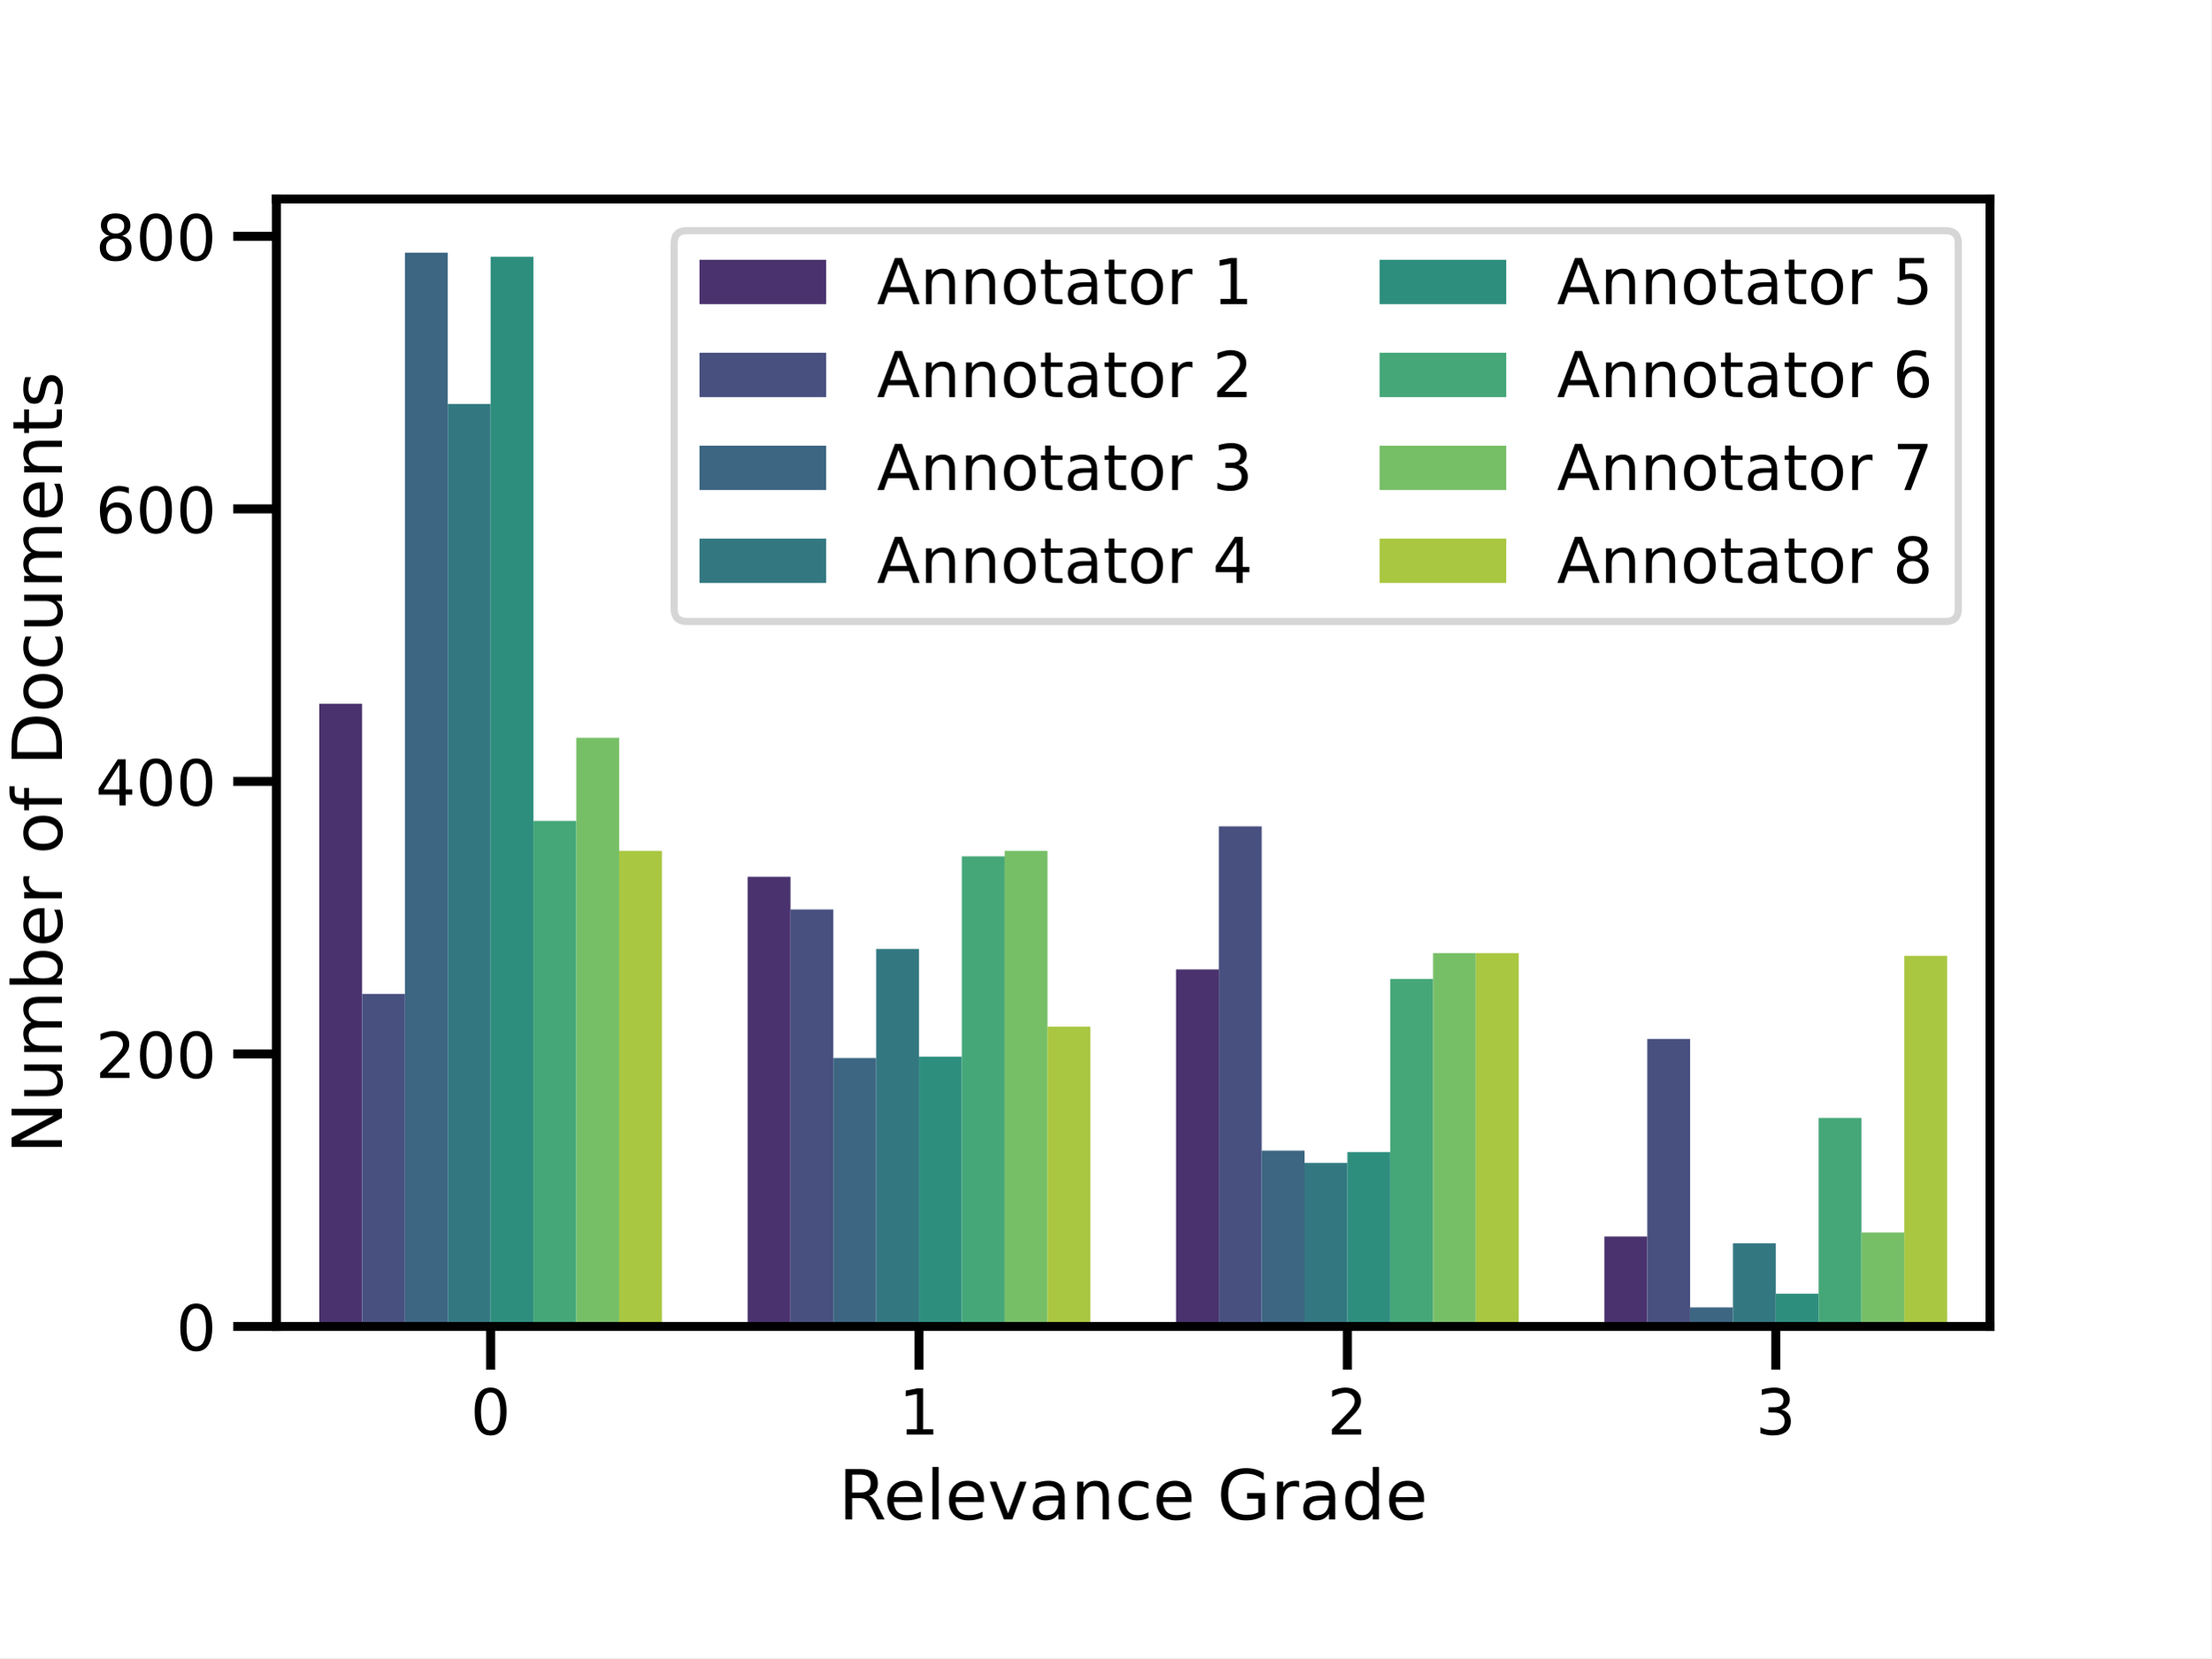
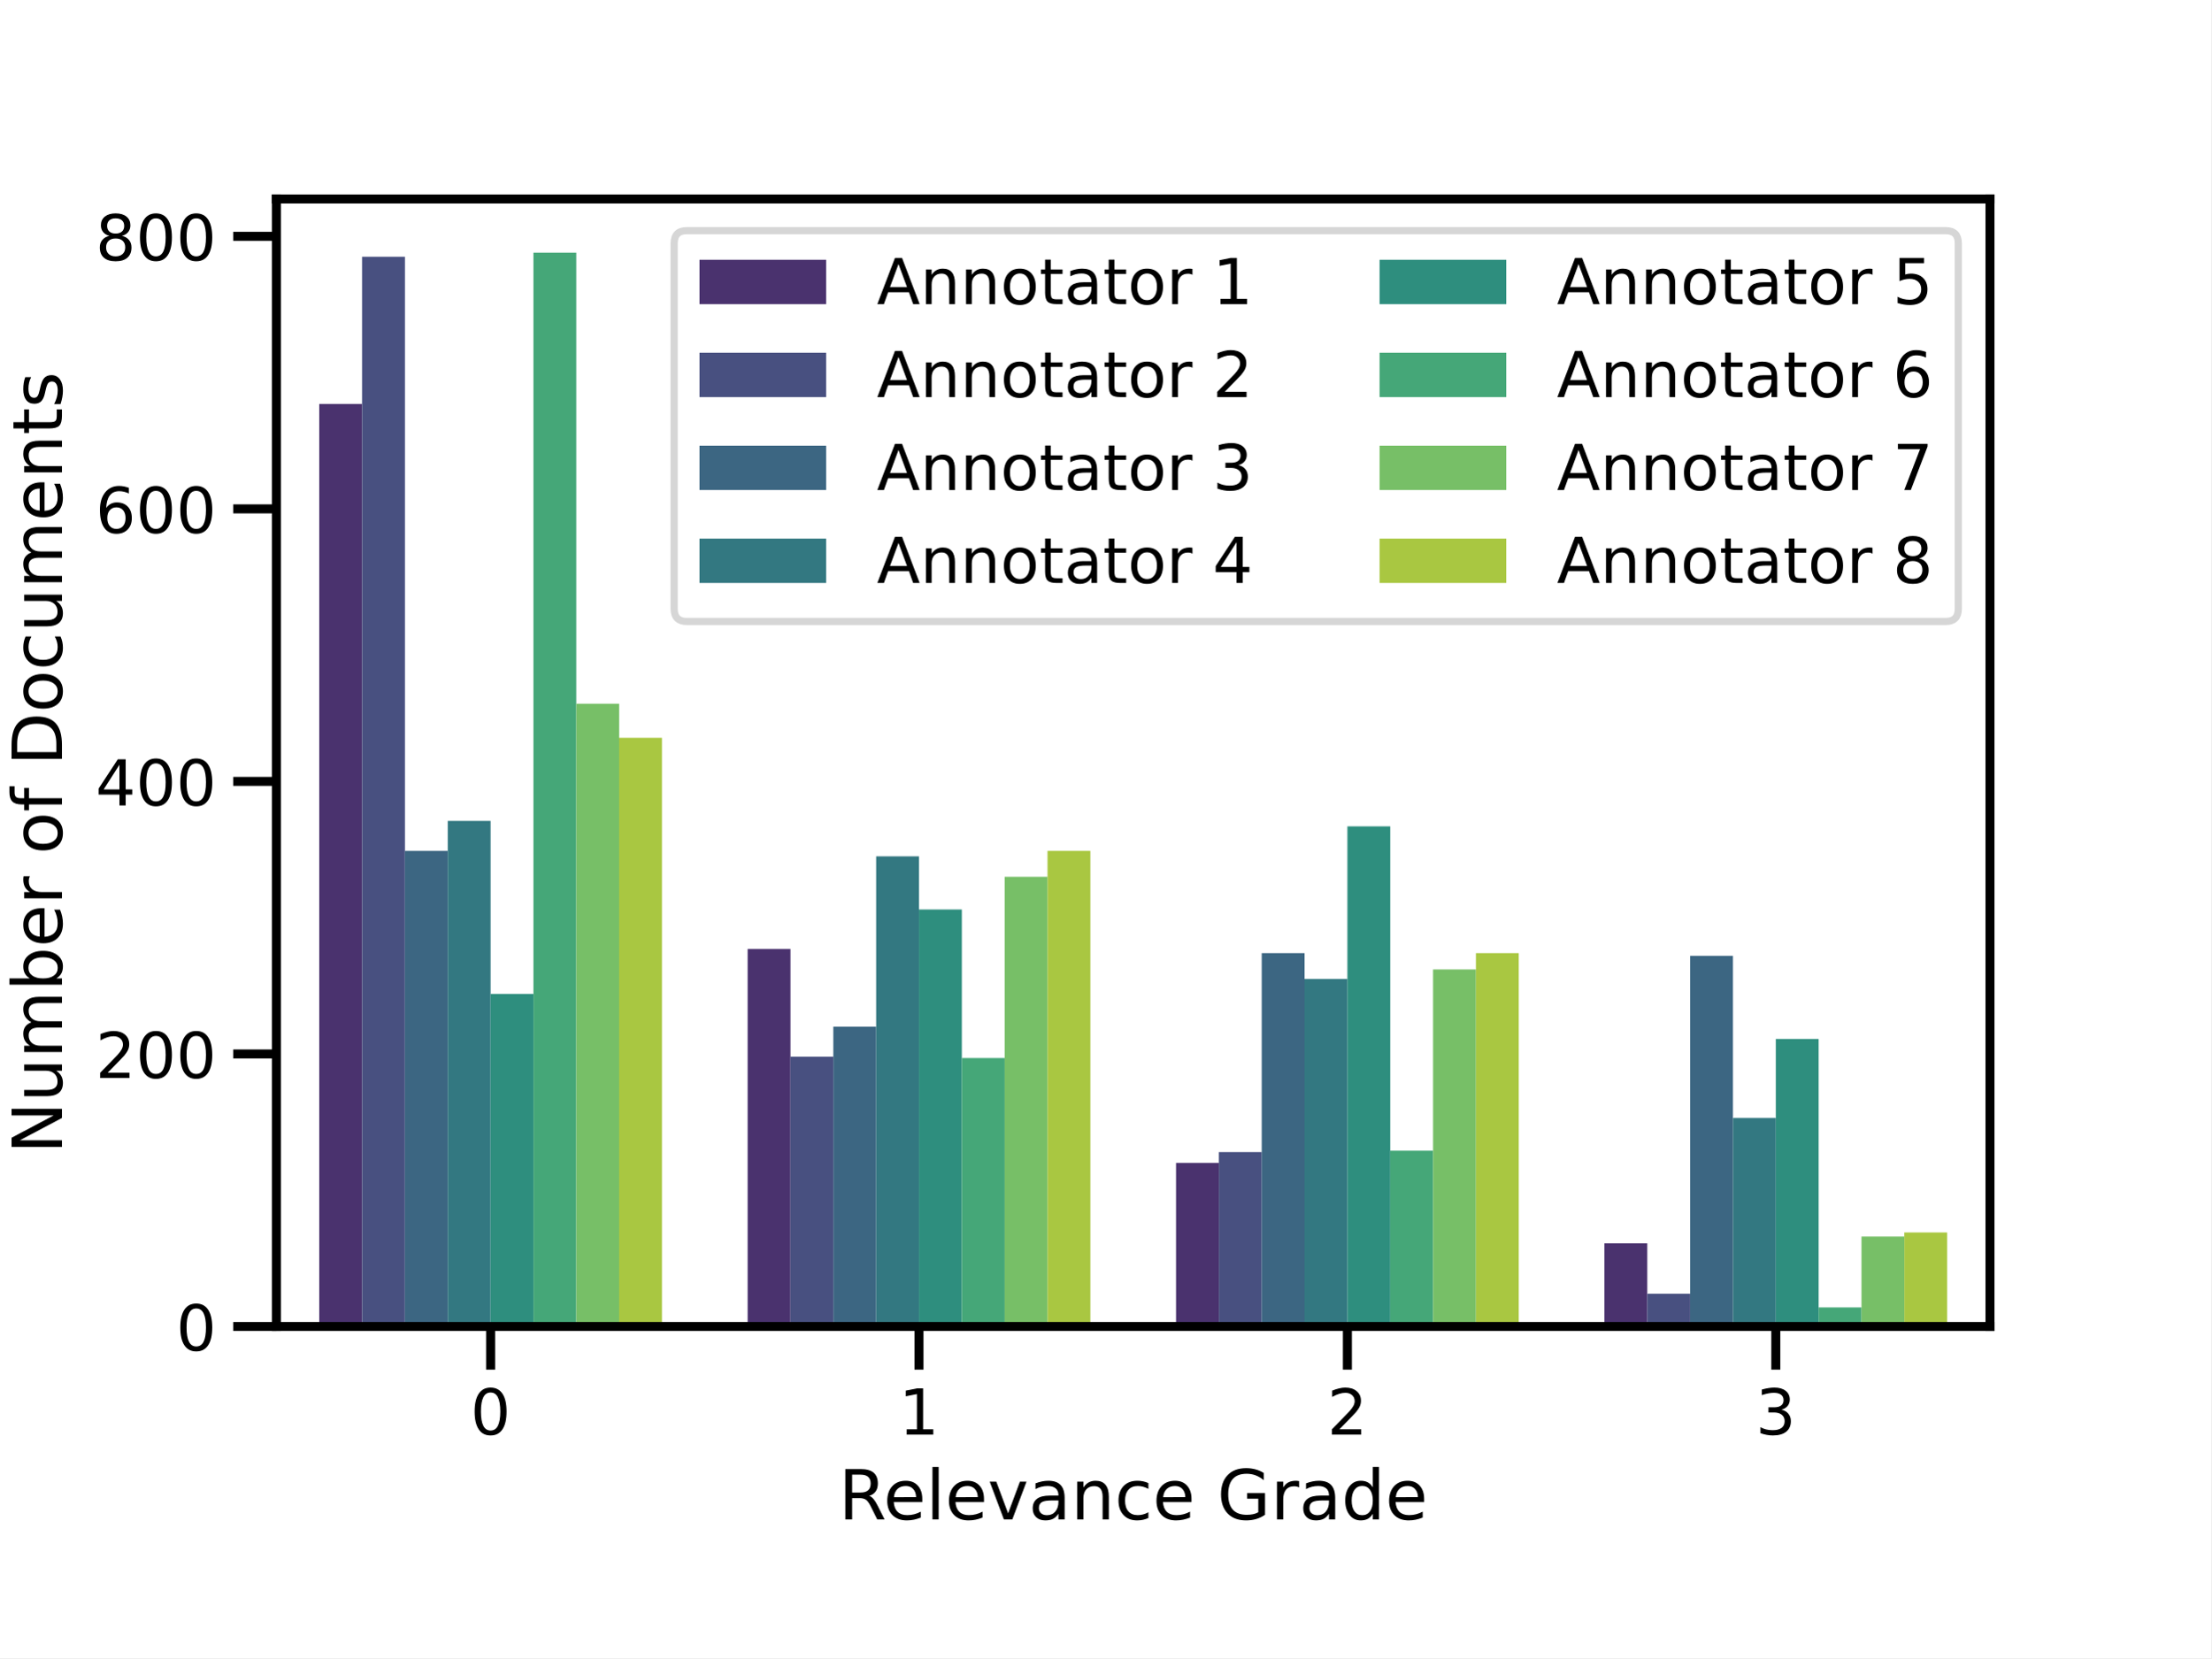
<svg xmlns="http://www.w3.org/2000/svg" xmlns:xlink="http://www.w3.org/1999/xlink" width="460.8pt" height="345.6pt" viewBox="0 0 460.8 345.6" version="1.1">
  <defs>
    <style type="text/css">*{stroke-linejoin: round; stroke-linecap: butt}</style>
  </defs>
  <g id="figure_1">
    <g id="patch_1">
      <path d="M 0 345.6  L 460.8 345.6  L 460.8 0  L 0 0  z " style="fill: #ffffff" />
    </g>
    <g id="axes_1">
      <g id="patch_2">
        <path d="M 57.6 276.48  L 414.72 276.48  L 414.72 41.472  L 57.6 41.472  z " style="fill: #ffffff" />
      </g>
      <g id="patch_3">
-         <path d="M 66.528 276.48  L 75.456 276.48  L 75.456 146.677  L 66.528 146.677  z " clip-path="url(#pf72add2cd1)" style="fill: #4a326e" />
+         <path d="M 66.528 276.48  L 75.456 276.48  L 75.456 84.19  L 66.528 84.19  z " clip-path="url(#p0f7136a034)" style="fill: #4a326e" />
      </g>
      <g id="patch_4">
-         <path d="M 155.808 276.48  L 164.736 276.48  L 164.736 182.749  L 155.808 182.749  z " clip-path="url(#pf72add2cd1)" style="fill: #4a326e" />
+         <path d="M 155.808 276.48  L 164.736 276.48  L 164.736 197.803  L 155.808 197.803  z " clip-path="url(#p0f7136a034)" style="fill: #4a326e" />
      </g>
      <g id="patch_5">
-         <path d="M 245.088 276.48  L 254.016 276.48  L 254.016 202.064  L 245.088 202.064  z " clip-path="url(#pf72add2cd1)" style="fill: #4a326e" />
+         <path d="M 245.088 276.48  L 254.016 276.48  L 254.016 242.396  L 245.088 242.396  z " clip-path="url(#p0f7136a034)" style="fill: #4a326e" />
      </g>
      <g id="patch_6">
-         <path d="M 334.368 276.48  L 343.296 276.48  L 343.296 257.734  L 334.368 257.734  z " clip-path="url(#pf72add2cd1)" style="fill: #4a326e" />
+         <path d="M 334.368 276.48  L 343.296 276.48  L 343.296 259.154  L 334.368 259.154  z " clip-path="url(#p0f7136a034)" style="fill: #4a326e" />
      </g>
      <g id="patch_7">
-         <path d="M 75.456 276.48  L 84.384 276.48  L 84.384 207.176  L 75.456 207.176  z " clip-path="url(#pf72add2cd1)" style="fill: #485080" />
+         <path d="M 75.456 276.48  L 84.384 276.48  L 84.384 53.515  L 75.456 53.515  z " clip-path="url(#p0f7136a034)" style="fill: #485080" />
      </g>
      <g id="patch_8">
-         <path d="M 164.736 276.48  L 173.664 276.48  L 173.664 189.566  L 164.736 189.566  z " clip-path="url(#pf72add2cd1)" style="fill: #485080" />
+         <path d="M 164.736 276.48  L 173.664 276.48  L 173.664 220.242  L 164.736 220.242  z " clip-path="url(#p0f7136a034)" style="fill: #485080" />
      </g>
      <g id="patch_9">
-         <path d="M 254.016 276.48  L 262.944 276.48  L 262.944 172.24  L 254.016 172.24  z " clip-path="url(#pf72add2cd1)" style="fill: #485080" />
+         <path d="M 254.016 276.48  L 262.944 276.48  L 262.944 240.124  L 254.016 240.124  z " clip-path="url(#p0f7136a034)" style="fill: #485080" />
      </g>
      <g id="patch_10">
-         <path d="M 343.296 276.48  L 352.224 276.48  L 352.224 216.549  L 343.296 216.549  z " clip-path="url(#pf72add2cd1)" style="fill: #485080" />
+         <path d="M 343.296 276.48  L 352.224 276.48  L 352.224 269.663  L 343.296 269.663  z " clip-path="url(#p0f7136a034)" style="fill: #485080" />
      </g>
      <g id="patch_11">
-         <path d="M 84.384 276.48  L 93.312 276.48  L 93.312 52.663  L 84.384 52.663  z " clip-path="url(#pf72add2cd1)" style="fill: #3c6682" />
+         <path d="M 84.384 276.48  L 93.312 276.48  L 93.312 177.353  L 84.384 177.353  z " clip-path="url(#p0f7136a034)" style="fill: #3c6682" />
      </g>
      <g id="patch_12">
-         <path d="M 173.664 276.48  L 182.592 276.48  L 182.592 220.526  L 173.664 220.526  z " clip-path="url(#pf72add2cd1)" style="fill: #3c6682" />
+         <path d="M 173.664 276.48  L 182.592 276.48  L 182.592 213.993  L 173.664 213.993  z " clip-path="url(#p0f7136a034)" style="fill: #3c6682" />
      </g>
      <g id="patch_13">
-         <path d="M 262.944 276.48  L 271.872 276.48  L 271.872 239.84  L 262.944 239.84  z " clip-path="url(#pf72add2cd1)" style="fill: #3c6682" />
+         <path d="M 262.944 276.48  L 271.872 276.48  L 271.872 198.655  L 262.944 198.655  z " clip-path="url(#p0f7136a034)" style="fill: #3c6682" />
      </g>
      <g id="patch_14">
-         <path d="M 352.224 276.48  L 361.152 276.48  L 361.152 272.504  L 352.224 272.504  z " clip-path="url(#pf72add2cd1)" style="fill: #3c6682" />
+         <path d="M 352.224 276.48  L 361.152 276.48  L 361.152 199.223  L 352.224 199.223  z " clip-path="url(#p0f7136a034)" style="fill: #3c6682" />
      </g>
      <g id="patch_15">
-         <path d="M 93.312 276.48  L 102.24 276.48  L 102.24 84.19  L 93.312 84.19  z " clip-path="url(#pf72add2cd1)" style="fill: #337881" />
+         <path d="M 93.312 276.48  L 102.24 276.48  L 102.24 171.104  L 93.312 171.104  z " clip-path="url(#p0f7136a034)" style="fill: #337881" />
      </g>
      <g id="patch_16">
-         <path d="M 182.592 276.48  L 191.52 276.48  L 191.52 197.803  L 182.592 197.803  z " clip-path="url(#pf72add2cd1)" style="fill: #337881" />
+         <path d="M 182.592 276.48  L 191.52 276.48  L 191.52 178.489  L 182.592 178.489  z " clip-path="url(#p0f7136a034)" style="fill: #337881" />
      </g>
      <g id="patch_17">
-         <path d="M 271.872 276.48  L 280.8 276.48  L 280.8 242.396  L 271.872 242.396  z " clip-path="url(#pf72add2cd1)" style="fill: #337881" />
+         <path d="M 271.872 276.48  L 280.8 276.48  L 280.8 204.052  L 271.872 204.052  z " clip-path="url(#p0f7136a034)" style="fill: #337881" />
      </g>
      <g id="patch_18">
-         <path d="M 361.152 276.48  L 370.08 276.48  L 370.08 259.154  L 361.152 259.154  z " clip-path="url(#pf72add2cd1)" style="fill: #337881" />
+         <path d="M 361.152 276.48  L 370.08 276.48  L 370.08 233.023  L 361.152 233.023  z " clip-path="url(#p0f7136a034)" style="fill: #337881" />
      </g>
      <g id="patch_19">
-         <path d="M 102.24 276.48  L 111.168 276.48  L 111.168 53.515  L 102.24 53.515  z " clip-path="url(#pf72add2cd1)" style="fill: #2e8e7e" />
+         <path d="M 102.24 276.48  L 111.168 276.48  L 111.168 207.176  L 102.24 207.176  z " clip-path="url(#p0f7136a034)" style="fill: #2e8e7e" />
      </g>
      <g id="patch_20">
-         <path d="M 191.52 276.48  L 200.448 276.48  L 200.448 220.242  L 191.52 220.242  z " clip-path="url(#pf72add2cd1)" style="fill: #2e8e7e" />
+         <path d="M 191.52 276.48  L 200.448 276.48  L 200.448 189.566  L 191.52 189.566  z " clip-path="url(#p0f7136a034)" style="fill: #2e8e7e" />
      </g>
      <g id="patch_21">
-         <path d="M 280.8 276.48  L 289.728 276.48  L 289.728 240.124  L 280.8 240.124  z " clip-path="url(#pf72add2cd1)" style="fill: #2e8e7e" />
+         <path d="M 280.8 276.48  L 289.728 276.48  L 289.728 172.24  L 280.8 172.24  z " clip-path="url(#p0f7136a034)" style="fill: #2e8e7e" />
      </g>
      <g id="patch_22">
-         <path d="M 370.08 276.48  L 379.008 276.48  L 379.008 269.663  L 370.08 269.663  z " clip-path="url(#pf72add2cd1)" style="fill: #2e8e7e" />
+         <path d="M 370.08 276.48  L 379.008 276.48  L 379.008 216.549  L 370.08 216.549  z " clip-path="url(#p0f7136a034)" style="fill: #2e8e7e" />
      </g>
      <g id="patch_23">
-         <path d="M 111.168 276.48  L 120.096 276.48  L 120.096 171.104  L 111.168 171.104  z " clip-path="url(#pf72add2cd1)" style="fill: #45a778" />
+         <path d="M 111.168 276.48  L 120.096 276.48  L 120.096 52.663  L 111.168 52.663  z " clip-path="url(#p0f7136a034)" style="fill: #45a778" />
      </g>
      <g id="patch_24">
-         <path d="M 200.448 276.48  L 209.376 276.48  L 209.376 178.489  L 200.448 178.489  z " clip-path="url(#pf72add2cd1)" style="fill: #45a778" />
+         <path d="M 200.448 276.48  L 209.376 276.48  L 209.376 220.526  L 200.448 220.526  z " clip-path="url(#p0f7136a034)" style="fill: #45a778" />
      </g>
      <g id="patch_25">
-         <path d="M 289.728 276.48  L 298.656 276.48  L 298.656 204.052  L 289.728 204.052  z " clip-path="url(#pf72add2cd1)" style="fill: #45a778" />
+         <path d="M 289.728 276.48  L 298.656 276.48  L 298.656 239.84  L 289.728 239.84  z " clip-path="url(#p0f7136a034)" style="fill: #45a778" />
      </g>
      <g id="patch_26">
-         <path d="M 379.008 276.48  L 387.936 276.48  L 387.936 233.023  L 379.008 233.023  z " clip-path="url(#pf72add2cd1)" style="fill: #45a778" />
+         <path d="M 379.008 276.48  L 387.936 276.48  L 387.936 272.504  L 379.008 272.504  z " clip-path="url(#p0f7136a034)" style="fill: #45a778" />
      </g>
      <g id="patch_27">
-         <path d="M 120.096 276.48  L 129.024 276.48  L 129.024 153.778  L 120.096 153.778  z " clip-path="url(#pf72add2cd1)" style="fill: #77bf67" />
+         <path d="M 120.096 276.48  L 129.024 276.48  L 129.024 146.677  L 120.096 146.677  z " clip-path="url(#p0f7136a034)" style="fill: #77bf67" />
      </g>
      <g id="patch_28">
-         <path d="M 209.376 276.48  L 218.304 276.48  L 218.304 177.353  L 209.376 177.353  z " clip-path="url(#pf72add2cd1)" style="fill: #77bf67" />
+         <path d="M 209.376 276.48  L 218.304 276.48  L 218.304 182.749  L 209.376 182.749  z " clip-path="url(#p0f7136a034)" style="fill: #77bf67" />
      </g>
      <g id="patch_29">
-         <path d="M 298.656 276.48  L 307.584 276.48  L 307.584 198.655  L 298.656 198.655  z " clip-path="url(#pf72add2cd1)" style="fill: #77bf67" />
+         <path d="M 298.656 276.48  L 307.584 276.48  L 307.584 202.064  L 298.656 202.064  z " clip-path="url(#p0f7136a034)" style="fill: #77bf67" />
      </g>
      <g id="patch_30">
-         <path d="M 387.936 276.48  L 396.864 276.48  L 396.864 256.882  L 387.936 256.882  z " clip-path="url(#pf72add2cd1)" style="fill: #77bf67" />
+         <path d="M 387.936 276.48  L 396.864 276.48  L 396.864 257.734  L 387.936 257.734  z " clip-path="url(#p0f7136a034)" style="fill: #77bf67" />
      </g>
      <g id="patch_31">
-         <path d="M 129.024 276.48  L 137.952 276.48  L 137.952 177.353  L 129.024 177.353  z " clip-path="url(#pf72add2cd1)" style="fill: #a9c741" />
+         <path d="M 129.024 276.48  L 137.952 276.48  L 137.952 153.778  L 129.024 153.778  z " clip-path="url(#p0f7136a034)" style="fill: #a9c741" />
      </g>
      <g id="patch_32">
-         <path d="M 218.304 276.48  L 227.232 276.48  L 227.232 213.993  L 218.304 213.993  z " clip-path="url(#pf72add2cd1)" style="fill: #a9c741" />
+         <path d="M 218.304 276.48  L 227.232 276.48  L 227.232 177.353  L 218.304 177.353  z " clip-path="url(#p0f7136a034)" style="fill: #a9c741" />
      </g>
      <g id="patch_33">
-         <path d="M 307.584 276.48  L 316.512 276.48  L 316.512 198.655  L 307.584 198.655  z " clip-path="url(#pf72add2cd1)" style="fill: #a9c741" />
+         <path d="M 307.584 276.48  L 316.512 276.48  L 316.512 198.655  L 307.584 198.655  z " clip-path="url(#p0f7136a034)" style="fill: #a9c741" />
      </g>
      <g id="patch_34">
-         <path d="M 396.864 276.48  L 405.792 276.48  L 405.792 199.223  L 396.864 199.223  z " clip-path="url(#pf72add2cd1)" style="fill: #a9c741" />
+         <path d="M 396.864 276.48  L 405.792 276.48  L 405.792 256.882  L 396.864 256.882  z " clip-path="url(#p0f7136a034)" style="fill: #a9c741" />
      </g>
      <g id="patch_35">
-         <path d="M 102.24 276.48  L 102.24 276.48  L 102.24 276.48  L 102.24 276.48  z " clip-path="url(#pf72add2cd1)" style="fill: #4a326e" />
+         <path d="M 102.24 276.48  L 102.24 276.48  L 102.24 276.48  L 102.24 276.48  z " clip-path="url(#p0f7136a034)" style="fill: #4a326e" />
      </g>
      <g id="patch_36">
-         <path d="M 102.24 276.48  L 102.24 276.48  L 102.24 276.48  L 102.24 276.48  z " clip-path="url(#pf72add2cd1)" style="fill: #485080" />
+         <path d="M 102.24 276.48  L 102.24 276.48  L 102.24 276.48  L 102.24 276.48  z " clip-path="url(#p0f7136a034)" style="fill: #485080" />
      </g>
      <g id="patch_37">
-         <path d="M 102.24 276.48  L 102.24 276.48  L 102.24 276.48  L 102.24 276.48  z " clip-path="url(#pf72add2cd1)" style="fill: #3c6682" />
+         <path d="M 102.24 276.48  L 102.24 276.48  L 102.24 276.48  L 102.24 276.48  z " clip-path="url(#p0f7136a034)" style="fill: #3c6682" />
      </g>
      <g id="patch_38">
-         <path d="M 102.24 276.48  L 102.24 276.48  L 102.24 276.48  L 102.24 276.48  z " clip-path="url(#pf72add2cd1)" style="fill: #337881" />
+         <path d="M 102.24 276.48  L 102.24 276.48  L 102.24 276.48  L 102.24 276.48  z " clip-path="url(#p0f7136a034)" style="fill: #337881" />
      </g>
      <g id="patch_39">
-         <path d="M 102.24 276.48  L 102.24 276.48  L 102.24 276.48  L 102.24 276.48  z " clip-path="url(#pf72add2cd1)" style="fill: #2e8e7e" />
+         <path d="M 102.24 276.48  L 102.24 276.48  L 102.24 276.48  L 102.24 276.48  z " clip-path="url(#p0f7136a034)" style="fill: #2e8e7e" />
      </g>
      <g id="patch_40">
-         <path d="M 102.24 276.48  L 102.24 276.48  L 102.24 276.48  L 102.24 276.48  z " clip-path="url(#pf72add2cd1)" style="fill: #45a778" />
+         <path d="M 102.24 276.48  L 102.24 276.48  L 102.24 276.48  L 102.24 276.48  z " clip-path="url(#p0f7136a034)" style="fill: #45a778" />
      </g>
      <g id="patch_41">
-         <path d="M 102.24 276.48  L 102.24 276.48  L 102.24 276.48  L 102.24 276.48  z " clip-path="url(#pf72add2cd1)" style="fill: #77bf67" />
+         <path d="M 102.24 276.48  L 102.24 276.48  L 102.24 276.48  L 102.24 276.48  z " clip-path="url(#p0f7136a034)" style="fill: #77bf67" />
      </g>
      <g id="patch_42">
-         <path d="M 102.24 276.48  L 102.24 276.48  L 102.24 276.48  L 102.24 276.48  z " clip-path="url(#pf72add2cd1)" style="fill: #a9c741" />
+         <path d="M 102.24 276.48  L 102.24 276.48  L 102.24 276.48  L 102.24 276.48  z " clip-path="url(#p0f7136a034)" style="fill: #a9c741" />
      </g>
      <g id="matplotlib.axis_1">
        <g id="xtick_1">
          <g id="line2d_1">
            <defs>
-               <path id="md936c53ac4" d="M 0 0  L 0 9  " style="stroke: #000000; stroke-width: 1.875" />
-             </defs>
-             <g>
-               <use xlink:href="#md936c53ac4" x="102.24" y="276.48" style="stroke: #000000; stroke-width: 1.875" />
+               <path id="mf8999c80e7" d="M 0 0  L 0 9  " style="stroke: #000000; stroke-width: 1.875" />
+             </defs>
+             <g>
+               <use xlink:href="#mf8999c80e7" x="102.24" y="276.48" style="stroke: #000000; stroke-width: 1.875" />
            </g>
          </g>
          <g id="text_1">
            <g transform="translate(98.04075 299.0099) scale(0.132 -0.132)">
              <defs>
                <path id="DejaVuSans-30" d="M 2034 4250  Q 1547 4250 1301 3770  Q 1056 3291 1056 2328  Q 1056 1369 1301 889  Q 1547 409 2034 409  Q 2525 409 2770 889  Q 3016 1369 3016 2328  Q 3016 3291 2770 3770  Q 2525 4250 2034 4250  z M 2034 4750  Q 2819 4750 3233 4129  Q 3647 3509 3647 2328  Q 3647 1150 3233 529  Q 2819 -91 2034 -91  Q 1250 -91 836 529  Q 422 1150 422 2328  Q 422 3509 836 4129  Q 1250 4750 2034 4750  z " transform="scale(0.015625)" />
              </defs>
              <use xlink:href="#DejaVuSans-30" />
            </g>
          </g>
        </g>
        <g id="xtick_2">
          <g id="line2d_2">
            <g>
-               <use xlink:href="#md936c53ac4" x="191.52" y="276.48" style="stroke: #000000; stroke-width: 1.875" />
+               <use xlink:href="#mf8999c80e7" x="191.52" y="276.48" style="stroke: #000000; stroke-width: 1.875" />
            </g>
          </g>
          <g id="text_2">
            <g transform="translate(187.3208 299.0099) scale(0.132 -0.132)">
              <defs>
                <path id="DejaVuSans-31" d="M 794 531  L 1825 531  L 1825 4091  L 703 3866  L 703 4441  L 1819 4666  L 2450 4666  L 2450 531  L 3481 531  L 3481 0  L 794 0  L 794 531  z " transform="scale(0.015625)" />
              </defs>
              <use xlink:href="#DejaVuSans-31" />
            </g>
          </g>
        </g>
        <g id="xtick_3">
          <g id="line2d_3">
            <g>
-               <use xlink:href="#md936c53ac4" x="280.8" y="276.48" style="stroke: #000000; stroke-width: 1.875" />
+               <use xlink:href="#mf8999c80e7" x="280.8" y="276.48" style="stroke: #000000; stroke-width: 1.875" />
            </g>
          </g>
          <g id="text_3">
            <g transform="translate(276.6008 299.0099) scale(0.132 -0.132)">
              <defs>
                <path id="DejaVuSans-32" d="M 1228 531  L 3431 531  L 3431 0  L 469 0  L 469 531  Q 828 903 1448 1529  Q 2069 2156 2228 2338  Q 2531 2678 2651 2914  Q 2772 3150 2772 3378  Q 2772 3750 2511 3984  Q 2250 4219 1831 4219  Q 1534 4219 1204 4116  Q 875 4013 500 3803  L 500 4441  Q 881 4594 1212 4672  Q 1544 4750 1819 4750  Q 2544 4750 2975 4387  Q 3406 4025 3406 3419  Q 3406 3131 3298 2873  Q 3191 2616 2906 2266  Q 2828 2175 2409 1742  Q 1991 1309 1228 531  z " transform="scale(0.015625)" />
              </defs>
              <use xlink:href="#DejaVuSans-32" />
            </g>
          </g>
        </g>
        <g id="xtick_4">
          <g id="line2d_4">
            <g>
-               <use xlink:href="#md936c53ac4" x="370.08" y="276.48" style="stroke: #000000; stroke-width: 1.875" />
+               <use xlink:href="#mf8999c80e7" x="370.08" y="276.48" style="stroke: #000000; stroke-width: 1.875" />
            </g>
          </g>
          <g id="text_4">
            <g transform="translate(365.8807 299.0099) scale(0.132 -0.132)">
              <defs>
                <path id="DejaVuSans-33" d="M 2597 2516  Q 3050 2419 3304 2112  Q 3559 1806 3559 1356  Q 3559 666 3084 287  Q 2609 -91 1734 -91  Q 1441 -91 1130 -33  Q 819 25 488 141  L 488 750  Q 750 597 1062 519  Q 1375 441 1716 441  Q 2309 441 2620 675  Q 2931 909 2931 1356  Q 2931 1769 2642 2001  Q 2353 2234 1838 2234  L 1294 2234  L 1294 2753  L 1863 2753  Q 2328 2753 2575 2939  Q 2822 3125 2822 3475  Q 2822 3834 2567 4026  Q 2313 4219 1838 4219  Q 1578 4219 1281 4162  Q 984 4106 628 3988  L 628 4550  Q 988 4650 1302 4700  Q 1616 4750 1894 4750  Q 2613 4750 3031 4423  Q 3450 4097 3450 3541  Q 3450 3153 3228 2886  Q 3006 2619 2597 2516  z " transform="scale(0.015625)" />
              </defs>
              <use xlink:href="#DejaVuSans-33" />
            </g>
          </g>
        </g>
        <g id="text_5">
          <g transform="translate(174.7541 316.6969) scale(0.144 -0.144)">
            <defs>
              <path id="DejaVuSans-52" d="M 2841 2188  Q 3044 2119 3236 1894  Q 3428 1669 3622 1275  L 4263 0  L 3584 0  L 2988 1197  Q 2756 1666 2539 1819  Q 2322 1972 1947 1972  L 1259 1972  L 1259 0  L 628 0  L 628 4666  L 2053 4666  Q 2853 4666 3247 4331  Q 3641 3997 3641 3322  Q 3641 2881 3436 2590  Q 3231 2300 2841 2188  z M 1259 4147  L 1259 2491  L 2053 2491  Q 2509 2491 2742 2702  Q 2975 2913 2975 3322  Q 2975 3731 2742 3939  Q 2509 4147 2053 4147  L 1259 4147  z " transform="scale(0.015625)" />
              <path id="DejaVuSans-65" d="M 3597 1894  L 3597 1613  L 953 1613  Q 991 1019 1311 708  Q 1631 397 2203 397  Q 2534 397 2845 478  Q 3156 559 3463 722  L 3463 178  Q 3153 47 2828 -22  Q 2503 -91 2169 -91  Q 1331 -91 842 396  Q 353 884 353 1716  Q 353 2575 817 3079  Q 1281 3584 2069 3584  Q 2775 3584 3186 3129  Q 3597 2675 3597 1894  z M 3022 2063  Q 3016 2534 2758 2815  Q 2500 3097 2075 3097  Q 1594 3097 1305 2825  Q 1016 2553 972 2059  L 3022 2063  z " transform="scale(0.015625)" />
              <path id="DejaVuSans-6c" d="M 603 4863  L 1178 4863  L 1178 0  L 603 0  L 603 4863  z " transform="scale(0.015625)" />
              <path id="DejaVuSans-76" d="M 191 3500  L 800 3500  L 1894 563  L 2988 3500  L 3597 3500  L 2284 0  L 1503 0  L 191 3500  z " transform="scale(0.015625)" />
              <path id="DejaVuSans-61" d="M 2194 1759  Q 1497 1759 1228 1600  Q 959 1441 959 1056  Q 959 750 1161 570  Q 1363 391 1709 391  Q 2188 391 2477 730  Q 2766 1069 2766 1631  L 2766 1759  L 2194 1759  z M 3341 1997  L 3341 0  L 2766 0  L 2766 531  Q 2569 213 2275 61  Q 1981 -91 1556 -91  Q 1019 -91 701 211  Q 384 513 384 1019  Q 384 1609 779 1909  Q 1175 2209 1959 2209  L 2766 2209  L 2766 2266  Q 2766 2663 2505 2880  Q 2244 3097 1772 3097  Q 1472 3097 1187 3025  Q 903 2953 641 2809  L 641 3341  Q 956 3463 1253 3523  Q 1550 3584 1831 3584  Q 2591 3584 2966 3190  Q 3341 2797 3341 1997  z " transform="scale(0.015625)" />
              <path id="DejaVuSans-6e" d="M 3513 2113  L 3513 0  L 2938 0  L 2938 2094  Q 2938 2591 2744 2837  Q 2550 3084 2163 3084  Q 1697 3084 1428 2787  Q 1159 2491 1159 1978  L 1159 0  L 581 0  L 581 3500  L 1159 3500  L 1159 2956  Q 1366 3272 1645 3428  Q 1925 3584 2291 3584  Q 2894 3584 3203 3211  Q 3513 2838 3513 2113  z " transform="scale(0.015625)" />
              <path id="DejaVuSans-63" d="M 3122 3366  L 3122 2828  Q 2878 2963 2633 3030  Q 2388 3097 2138 3097  Q 1578 3097 1268 2742  Q 959 2388 959 1747  Q 959 1106 1268 751  Q 1578 397 2138 397  Q 2388 397 2633 464  Q 2878 531 3122 666  L 3122 134  Q 2881 22 2623 -34  Q 2366 -91 2075 -91  Q 1284 -91 818 406  Q 353 903 353 1747  Q 353 2603 823 3093  Q 1294 3584 2113 3584  Q 2378 3584 2631 3529  Q 2884 3475 3122 3366  z " transform="scale(0.015625)" />
              <path id="DejaVuSans-20" transform="scale(0.015625)" />
              <path id="DejaVuSans-47" d="M 3809 666  L 3809 1919  L 2778 1919  L 2778 2438  L 4434 2438  L 4434 434  Q 4069 175 3628 42  Q 3188 -91 2688 -91  Q 1594 -91 976 548  Q 359 1188 359 2328  Q 359 3472 976 4111  Q 1594 4750 2688 4750  Q 3144 4750 3555 4637  Q 3966 4525 4313 4306  L 4313 3634  Q 3963 3931 3569 4081  Q 3175 4231 2741 4231  Q 1884 4231 1454 3753  Q 1025 3275 1025 2328  Q 1025 1384 1454 906  Q 1884 428 2741 428  Q 3075 428 3337 486  Q 3600 544 3809 666  z " transform="scale(0.015625)" />
              <path id="DejaVuSans-72" d="M 2631 2963  Q 2534 3019 2420 3045  Q 2306 3072 2169 3072  Q 1681 3072 1420 2755  Q 1159 2438 1159 1844  L 1159 0  L 581 0  L 581 3500  L 1159 3500  L 1159 2956  Q 1341 3275 1631 3429  Q 1922 3584 2338 3584  Q 2397 3584 2469 3576  Q 2541 3569 2628 3553  L 2631 2963  z " transform="scale(0.015625)" />
              <path id="DejaVuSans-64" d="M 2906 2969  L 2906 4863  L 3481 4863  L 3481 0  L 2906 0  L 2906 525  Q 2725 213 2448 61  Q 2172 -91 1784 -91  Q 1150 -91 751 415  Q 353 922 353 1747  Q 353 2572 751 3078  Q 1150 3584 1784 3584  Q 2172 3584 2448 3432  Q 2725 3281 2906 2969  z M 947 1747  Q 947 1113 1208 752  Q 1469 391 1925 391  Q 2381 391 2643 752  Q 2906 1113 2906 1747  Q 2906 2381 2643 2742  Q 2381 3103 1925 3103  Q 1469 3103 1208 2742  Q 947 2381 947 1747  z " transform="scale(0.015625)" />
            </defs>
            <use xlink:href="#DejaVuSans-52" />
            <use xlink:href="#DejaVuSans-65" x="64.982" />
            <use xlink:href="#DejaVuSans-6c" x="126.506" />
            <use xlink:href="#DejaVuSans-65" x="154.289" />
            <use xlink:href="#DejaVuSans-76" x="215.812" />
            <use xlink:href="#DejaVuSans-61" x="274.992" />
            <use xlink:href="#DejaVuSans-6e" x="336.271" />
            <use xlink:href="#DejaVuSans-63" x="399.65" />
            <use xlink:href="#DejaVuSans-65" x="454.631" />
            <use xlink:href="#DejaVuSans-20" x="516.154" />
            <use xlink:href="#DejaVuSans-47" x="547.941" />
            <use xlink:href="#DejaVuSans-72" x="625.432" />
            <use xlink:href="#DejaVuSans-61" x="666.545" />
            <use xlink:href="#DejaVuSans-64" x="727.824" />
            <use xlink:href="#DejaVuSans-65" x="791.301" />
          </g>
        </g>
      </g>
      <g id="matplotlib.axis_2">
        <g id="ytick_1">
          <g id="line2d_5">
            <defs>
-               <path id="m23958d1bba" d="M 0 0  L -9 0  " style="stroke: #000000; stroke-width: 1.875" />
-             </defs>
-             <g>
-               <use xlink:href="#m23958d1bba" x="57.6" y="276.48" style="stroke: #000000; stroke-width: 1.875" />
+               <path id="m1edcee7009" d="M 0 0  L -9 0  " style="stroke: #000000; stroke-width: 1.875" />
+             </defs>
+             <g>
+               <use xlink:href="#m1edcee7009" x="57.6" y="276.48" style="stroke: #000000; stroke-width: 1.875" />
            </g>
          </g>
          <g id="text_6">
            <g transform="translate(36.7015 281.495) scale(0.132 -0.132)">
              <use xlink:href="#DejaVuSans-30" />
            </g>
          </g>
        </g>
        <g id="ytick_2">
          <g id="line2d_6">
            <g>
-               <use xlink:href="#m23958d1bba" x="57.6" y="219.674" style="stroke: #000000; stroke-width: 1.875" />
+               <use xlink:href="#m1edcee7009" x="57.6" y="219.674" style="stroke: #000000; stroke-width: 1.875" />
            </g>
          </g>
          <g id="text_7">
            <g transform="translate(19.9045 224.6886) scale(0.132 -0.132)">
              <use xlink:href="#DejaVuSans-32" />
              <use xlink:href="#DejaVuSans-30" x="63.623" />
              <use xlink:href="#DejaVuSans-30" x="127.246" />
            </g>
          </g>
        </g>
        <g id="ytick_3">
          <g id="line2d_7">
            <g>
-               <use xlink:href="#m23958d1bba" x="57.6" y="162.867" style="stroke: #000000; stroke-width: 1.875" />
+               <use xlink:href="#m1edcee7009" x="57.6" y="162.867" style="stroke: #000000; stroke-width: 1.875" />
            </g>
          </g>
          <g id="text_8">
            <g transform="translate(19.9045 167.8822) scale(0.132 -0.132)">
              <defs>
                <path id="DejaVuSans-34" d="M 2419 4116  L 825 1625  L 2419 1625  L 2419 4116  z M 2253 4666  L 3047 4666  L 3047 1625  L 3713 1625  L 3713 1100  L 3047 1100  L 3047 0  L 2419 0  L 2419 1100  L 313 1100  L 313 1709  L 2253 4666  z " transform="scale(0.015625)" />
              </defs>
              <use xlink:href="#DejaVuSans-34" />
              <use xlink:href="#DejaVuSans-30" x="63.623" />
              <use xlink:href="#DejaVuSans-30" x="127.246" />
            </g>
          </g>
        </g>
        <g id="ytick_4">
          <g id="line2d_8">
            <g>
-               <use xlink:href="#m23958d1bba" x="57.6" y="106.061" style="stroke: #000000; stroke-width: 1.875" />
+               <use xlink:href="#m1edcee7009" x="57.6" y="106.061" style="stroke: #000000; stroke-width: 1.875" />
            </g>
          </g>
          <g id="text_9">
            <g transform="translate(19.9045 111.0758) scale(0.132 -0.132)">
              <defs>
                <path id="DejaVuSans-36" d="M 2113 2584  Q 1688 2584 1439 2293  Q 1191 2003 1191 1497  Q 1191 994 1439 701  Q 1688 409 2113 409  Q 2538 409 2786 701  Q 3034 994 3034 1497  Q 3034 2003 2786 2293  Q 2538 2584 2113 2584  z M 3366 4563  L 3366 3988  Q 3128 4100 2886 4159  Q 2644 4219 2406 4219  Q 1781 4219 1451 3797  Q 1122 3375 1075 2522  Q 1259 2794 1537 2939  Q 1816 3084 2150 3084  Q 2853 3084 3261 2657  Q 3669 2231 3669 1497  Q 3669 778 3244 343  Q 2819 -91 2113 -91  Q 1303 -91 875 529  Q 447 1150 447 2328  Q 447 3434 972 4092  Q 1497 4750 2381 4750  Q 2619 4750 2861 4703  Q 3103 4656 3366 4563  z " transform="scale(0.015625)" />
              </defs>
              <use xlink:href="#DejaVuSans-36" />
              <use xlink:href="#DejaVuSans-30" x="63.623" />
              <use xlink:href="#DejaVuSans-30" x="127.246" />
            </g>
          </g>
        </g>
        <g id="ytick_5">
          <g id="line2d_9">
            <g>
-               <use xlink:href="#m23958d1bba" x="57.6" y="49.254" style="stroke: #000000; stroke-width: 1.875" />
+               <use xlink:href="#m1edcee7009" x="57.6" y="49.254" style="stroke: #000000; stroke-width: 1.875" />
            </g>
          </g>
          <g id="text_10">
            <g transform="translate(19.9045 54.26944) scale(0.132 -0.132)">
              <defs>
                <path id="DejaVuSans-38" d="M 2034 2216  Q 1584 2216 1326 1975  Q 1069 1734 1069 1313  Q 1069 891 1326 650  Q 1584 409 2034 409  Q 2484 409 2743 651  Q 3003 894 3003 1313  Q 3003 1734 2745 1975  Q 2488 2216 2034 2216  z M 1403 2484  Q 997 2584 770 2862  Q 544 3141 544 3541  Q 544 4100 942 4425  Q 1341 4750 2034 4750  Q 2731 4750 3128 4425  Q 3525 4100 3525 3541  Q 3525 3141 3298 2862  Q 3072 2584 2669 2484  Q 3125 2378 3379 2068  Q 3634 1759 3634 1313  Q 3634 634 3220 271  Q 2806 -91 2034 -91  Q 1263 -91 848 271  Q 434 634 434 1313  Q 434 1759 690 2068  Q 947 2378 1403 2484  z M 1172 3481  Q 1172 3119 1398 2916  Q 1625 2713 2034 2713  Q 2441 2713 2670 2916  Q 2900 3119 2900 3481  Q 2900 3844 2670 4047  Q 2441 4250 2034 4250  Q 1625 4250 1398 4047  Q 1172 3844 1172 3481  z " transform="scale(0.015625)" />
              </defs>
              <use xlink:href="#DejaVuSans-38" />
              <use xlink:href="#DejaVuSans-30" x="63.623" />
              <use xlink:href="#DejaVuSans-30" x="127.246" />
            </g>
          </g>
        </g>
        <g id="text_11">
          <g transform="translate(12.90975 240.4676) rotate(-90) scale(0.144 -0.144)">
            <defs>
              <path id="DejaVuSans-4e" d="M 628 4666  L 1478 4666  L 3547 763  L 3547 4666  L 4159 4666  L 4159 0  L 3309 0  L 1241 3903  L 1241 0  L 628 0  L 628 4666  z " transform="scale(0.015625)" />
              <path id="DejaVuSans-75" d="M 544 1381  L 544 3500  L 1119 3500  L 1119 1403  Q 1119 906 1312 657  Q 1506 409 1894 409  Q 2359 409 2629 706  Q 2900 1003 2900 1516  L 2900 3500  L 3475 3500  L 3475 0  L 2900 0  L 2900 538  Q 2691 219 2414 64  Q 2138 -91 1772 -91  Q 1169 -91 856 284  Q 544 659 544 1381  z M 1991 3584  L 1991 3584  z " transform="scale(0.015625)" />
              <path id="DejaVuSans-6d" d="M 3328 2828  Q 3544 3216 3844 3400  Q 4144 3584 4550 3584  Q 5097 3584 5394 3201  Q 5691 2819 5691 2113  L 5691 0  L 5113 0  L 5113 2094  Q 5113 2597 4934 2840  Q 4756 3084 4391 3084  Q 3944 3084 3684 2787  Q 3425 2491 3425 1978  L 3425 0  L 2847 0  L 2847 2094  Q 2847 2600 2669 2842  Q 2491 3084 2119 3084  Q 1678 3084 1418 2786  Q 1159 2488 1159 1978  L 1159 0  L 581 0  L 581 3500  L 1159 3500  L 1159 2956  Q 1356 3278 1631 3431  Q 1906 3584 2284 3584  Q 2666 3584 2933 3390  Q 3200 3197 3328 2828  z " transform="scale(0.015625)" />
              <path id="DejaVuSans-62" d="M 3116 1747  Q 3116 2381 2855 2742  Q 2594 3103 2138 3103  Q 1681 3103 1420 2742  Q 1159 2381 1159 1747  Q 1159 1113 1420 752  Q 1681 391 2138 391  Q 2594 391 2855 752  Q 3116 1113 3116 1747  z M 1159 2969  Q 1341 3281 1617 3432  Q 1894 3584 2278 3584  Q 2916 3584 3314 3078  Q 3713 2572 3713 1747  Q 3713 922 3314 415  Q 2916 -91 2278 -91  Q 1894 -91 1617 61  Q 1341 213 1159 525  L 1159 0  L 581 0  L 581 4863  L 1159 4863  L 1159 2969  z " transform="scale(0.015625)" />
              <path id="DejaVuSans-6f" d="M 1959 3097  Q 1497 3097 1228 2736  Q 959 2375 959 1747  Q 959 1119 1226 758  Q 1494 397 1959 397  Q 2419 397 2687 759  Q 2956 1122 2956 1747  Q 2956 2369 2687 2733  Q 2419 3097 1959 3097  z M 1959 3584  Q 2709 3584 3137 3096  Q 3566 2609 3566 1747  Q 3566 888 3137 398  Q 2709 -91 1959 -91  Q 1206 -91 779 398  Q 353 888 353 1747  Q 353 2609 779 3096  Q 1206 3584 1959 3584  z " transform="scale(0.015625)" />
              <path id="DejaVuSans-66" d="M 2375 4863  L 2375 4384  L 1825 4384  Q 1516 4384 1395 4259  Q 1275 4134 1275 3809  L 1275 3500  L 2222 3500  L 2222 3053  L 1275 3053  L 1275 0  L 697 0  L 697 3053  L 147 3053  L 147 3500  L 697 3500  L 697 3744  Q 697 4328 969 4595  Q 1241 4863 1831 4863  L 2375 4863  z " transform="scale(0.015625)" />
              <path id="DejaVuSans-44" d="M 1259 4147  L 1259 519  L 2022 519  Q 2988 519 3436 956  Q 3884 1394 3884 2338  Q 3884 3275 3436 3711  Q 2988 4147 2022 4147  L 1259 4147  z M 628 4666  L 1925 4666  Q 3281 4666 3915 4102  Q 4550 3538 4550 2338  Q 4550 1131 3912 565  Q 3275 0 1925 0  L 628 0  L 628 4666  z " transform="scale(0.015625)" />
              <path id="DejaVuSans-74" d="M 1172 4494  L 1172 3500  L 2356 3500  L 2356 3053  L 1172 3053  L 1172 1153  Q 1172 725 1289 603  Q 1406 481 1766 481  L 2356 481  L 2356 0  L 1766 0  Q 1100 0 847 248  Q 594 497 594 1153  L 594 3053  L 172 3053  L 172 3500  L 594 3500  L 594 4494  L 1172 4494  z " transform="scale(0.015625)" />
              <path id="DejaVuSans-73" d="M 2834 3397  L 2834 2853  Q 2591 2978 2328 3040  Q 2066 3103 1784 3103  Q 1356 3103 1142 2972  Q 928 2841 928 2578  Q 928 2378 1081 2264  Q 1234 2150 1697 2047  L 1894 2003  Q 2506 1872 2764 1633  Q 3022 1394 3022 966  Q 3022 478 2636 193  Q 2250 -91 1575 -91  Q 1294 -91 989 -36  Q 684 19 347 128  L 347 722  Q 666 556 975 473  Q 1284 391 1588 391  Q 1994 391 2212 530  Q 2431 669 2431 922  Q 2431 1156 2273 1281  Q 2116 1406 1581 1522  L 1381 1569  Q 847 1681 609 1914  Q 372 2147 372 2553  Q 372 3047 722 3315  Q 1072 3584 1716 3584  Q 2034 3584 2315 3537  Q 2597 3491 2834 3397  z " transform="scale(0.015625)" />
            </defs>
            <use xlink:href="#DejaVuSans-4e" />
            <use xlink:href="#DejaVuSans-75" x="74.805" />
            <use xlink:href="#DejaVuSans-6d" x="138.184" />
            <use xlink:href="#DejaVuSans-62" x="235.596" />
            <use xlink:href="#DejaVuSans-65" x="299.072" />
            <use xlink:href="#DejaVuSans-72" x="360.596" />
            <use xlink:href="#DejaVuSans-20" x="401.709" />
            <use xlink:href="#DejaVuSans-6f" x="433.496" />
            <use xlink:href="#DejaVuSans-66" x="494.678" />
            <use xlink:href="#DejaVuSans-20" x="529.883" />
            <use xlink:href="#DejaVuSans-44" x="561.67" />
            <use xlink:href="#DejaVuSans-6f" x="638.672" />
            <use xlink:href="#DejaVuSans-63" x="699.854" />
            <use xlink:href="#DejaVuSans-75" x="754.834" />
            <use xlink:href="#DejaVuSans-6d" x="818.213" />
            <use xlink:href="#DejaVuSans-65" x="915.625" />
            <use xlink:href="#DejaVuSans-6e" x="977.148" />
            <use xlink:href="#DejaVuSans-74" x="1040.527" />
            <use xlink:href="#DejaVuSans-73" x="1079.736" />
          </g>
        </g>
      </g>
      <g id="patch_43">
        <path d="M 57.6 276.48  L 57.6 41.472  " style="fill: none; stroke: #000000; stroke-width: 1.875; stroke-linejoin: miter; stroke-linecap: square" />
      </g>
      <g id="patch_44">
        <path d="M 414.72 276.48  L 414.72 41.472  " style="fill: none; stroke: #000000; stroke-width: 1.875; stroke-linejoin: miter; stroke-linecap: square" />
      </g>
      <g id="patch_45">
        <path d="M 57.6 276.48  L 414.72 276.48  " style="fill: none; stroke: #000000; stroke-width: 1.875; stroke-linejoin: miter; stroke-linecap: square" />
      </g>
      <g id="patch_46">
        <path d="M 57.6 41.472  L 414.72 41.472  " style="fill: none; stroke: #000000; stroke-width: 1.875; stroke-linejoin: miter; stroke-linecap: square" />
      </g>
      <g id="legend_1">
        <g id="patch_47">
          <path d="M 143.134 129.532  L 405.48 129.532  Q 408.12 129.532 408.12 126.892  L 408.12 50.712  Q 408.12 48.072 405.48 48.072  L 143.134 48.072  Q 140.494 48.072 140.494 50.712  L 140.494 126.892  Q 140.494 129.532 143.134 129.532  z " style="fill: #ffffff; opacity: 0.8; stroke: #cccccc; stroke-width: 1.5; stroke-linejoin: miter" />
        </g>
        <g id="patch_48">
          <path d="M 145.774 63.382  L 172.174 63.382  L 172.174 54.142  L 145.774 54.142  z " style="fill: #4a326e" />
        </g>
        <g id="text_12">
          <g transform="translate(182.7341 63.38194) scale(0.132 -0.132)">
            <defs>
              <path id="DejaVuSans-41" d="M 2188 4044  L 1331 1722  L 3047 1722  L 2188 4044  z M 1831 4666  L 2547 4666  L 4325 0  L 3669 0  L 3244 1197  L 1141 1197  L 716 0  L 50 0  L 1831 4666  z " transform="scale(0.015625)" />
            </defs>
            <use xlink:href="#DejaVuSans-41" />
            <use xlink:href="#DejaVuSans-6e" x="68.408" />
            <use xlink:href="#DejaVuSans-6e" x="131.787" />
            <use xlink:href="#DejaVuSans-6f" x="195.166" />
            <use xlink:href="#DejaVuSans-74" x="256.348" />
            <use xlink:href="#DejaVuSans-61" x="295.557" />
            <use xlink:href="#DejaVuSans-74" x="356.836" />
            <use xlink:href="#DejaVuSans-6f" x="396.045" />
            <use xlink:href="#DejaVuSans-72" x="457.227" />
            <use xlink:href="#DejaVuSans-20" x="498.34" />
            <use xlink:href="#DejaVuSans-31" x="530.127" />
          </g>
        </g>
        <g id="patch_49">
          <path d="M 145.774 82.757  L 172.174 82.757  L 172.174 73.517  L 145.774 73.517  z " style="fill: #485080" />
        </g>
        <g id="text_13">
          <g transform="translate(182.7341 82.75706) scale(0.132 -0.132)">
            <use xlink:href="#DejaVuSans-41" />
            <use xlink:href="#DejaVuSans-6e" x="68.408" />
            <use xlink:href="#DejaVuSans-6e" x="131.787" />
            <use xlink:href="#DejaVuSans-6f" x="195.166" />
            <use xlink:href="#DejaVuSans-74" x="256.348" />
            <use xlink:href="#DejaVuSans-61" x="295.557" />
            <use xlink:href="#DejaVuSans-74" x="356.836" />
            <use xlink:href="#DejaVuSans-6f" x="396.045" />
            <use xlink:href="#DejaVuSans-72" x="457.227" />
            <use xlink:href="#DejaVuSans-20" x="498.34" />
            <use xlink:href="#DejaVuSans-32" x="530.127" />
          </g>
        </g>
        <g id="patch_50">
          <path d="M 145.774 102.132  L 172.174 102.132  L 172.174 92.892  L 145.774 92.892  z " style="fill: #3c6682" />
        </g>
        <g id="text_14">
          <g transform="translate(182.7341 102.1322) scale(0.132 -0.132)">
            <use xlink:href="#DejaVuSans-41" />
            <use xlink:href="#DejaVuSans-6e" x="68.408" />
            <use xlink:href="#DejaVuSans-6e" x="131.787" />
            <use xlink:href="#DejaVuSans-6f" x="195.166" />
            <use xlink:href="#DejaVuSans-74" x="256.348" />
            <use xlink:href="#DejaVuSans-61" x="295.557" />
            <use xlink:href="#DejaVuSans-74" x="356.836" />
            <use xlink:href="#DejaVuSans-6f" x="396.045" />
            <use xlink:href="#DejaVuSans-72" x="457.227" />
            <use xlink:href="#DejaVuSans-20" x="498.34" />
            <use xlink:href="#DejaVuSans-33" x="530.127" />
          </g>
        </g>
        <g id="patch_51">
          <path d="M 145.774 121.507  L 172.174 121.507  L 172.174 112.267  L 145.774 112.267  z " style="fill: #337881" />
        </g>
        <g id="text_15">
          <g transform="translate(182.7341 121.5073) scale(0.132 -0.132)">
            <use xlink:href="#DejaVuSans-41" />
            <use xlink:href="#DejaVuSans-6e" x="68.408" />
            <use xlink:href="#DejaVuSans-6e" x="131.787" />
            <use xlink:href="#DejaVuSans-6f" x="195.166" />
            <use xlink:href="#DejaVuSans-74" x="256.348" />
            <use xlink:href="#DejaVuSans-61" x="295.557" />
            <use xlink:href="#DejaVuSans-74" x="356.836" />
            <use xlink:href="#DejaVuSans-6f" x="396.045" />
            <use xlink:href="#DejaVuSans-72" x="457.227" />
            <use xlink:href="#DejaVuSans-20" x="498.34" />
            <use xlink:href="#DejaVuSans-34" x="530.127" />
          </g>
        </g>
        <g id="patch_52">
          <path d="M 287.507 63.382  L 313.907 63.382  L 313.907 54.142  L 287.507 54.142  z " style="fill: #2e8e7e" />
        </g>
        <g id="text_16">
          <g transform="translate(324.4671 63.38194) scale(0.132 -0.132)">
            <defs>
              <path id="DejaVuSans-35" d="M 691 4666  L 3169 4666  L 3169 4134  L 1269 4134  L 1269 2991  Q 1406 3038 1543 3061  Q 1681 3084 1819 3084  Q 2600 3084 3056 2656  Q 3513 2228 3513 1497  Q 3513 744 3044 326  Q 2575 -91 1722 -91  Q 1428 -91 1123 -41  Q 819 9 494 109  L 494 744  Q 775 591 1075 516  Q 1375 441 1709 441  Q 2250 441 2565 725  Q 2881 1009 2881 1497  Q 2881 1984 2565 2268  Q 2250 2553 1709 2553  Q 1456 2553 1204 2497  Q 953 2441 691 2322  L 691 4666  z " transform="scale(0.015625)" />
            </defs>
            <use xlink:href="#DejaVuSans-41" />
            <use xlink:href="#DejaVuSans-6e" x="68.408" />
            <use xlink:href="#DejaVuSans-6e" x="131.787" />
            <use xlink:href="#DejaVuSans-6f" x="195.166" />
            <use xlink:href="#DejaVuSans-74" x="256.348" />
            <use xlink:href="#DejaVuSans-61" x="295.557" />
            <use xlink:href="#DejaVuSans-74" x="356.836" />
            <use xlink:href="#DejaVuSans-6f" x="396.045" />
            <use xlink:href="#DejaVuSans-72" x="457.227" />
            <use xlink:href="#DejaVuSans-20" x="498.34" />
            <use xlink:href="#DejaVuSans-35" x="530.127" />
          </g>
        </g>
        <g id="patch_53">
          <path d="M 287.507 82.757  L 313.907 82.757  L 313.907 73.517  L 287.507 73.517  z " style="fill: #45a778" />
        </g>
        <g id="text_17">
          <g transform="translate(324.4671 82.75706) scale(0.132 -0.132)">
            <use xlink:href="#DejaVuSans-41" />
            <use xlink:href="#DejaVuSans-6e" x="68.408" />
            <use xlink:href="#DejaVuSans-6e" x="131.787" />
            <use xlink:href="#DejaVuSans-6f" x="195.166" />
            <use xlink:href="#DejaVuSans-74" x="256.348" />
            <use xlink:href="#DejaVuSans-61" x="295.557" />
            <use xlink:href="#DejaVuSans-74" x="356.836" />
            <use xlink:href="#DejaVuSans-6f" x="396.045" />
            <use xlink:href="#DejaVuSans-72" x="457.227" />
            <use xlink:href="#DejaVuSans-20" x="498.34" />
            <use xlink:href="#DejaVuSans-36" x="530.127" />
          </g>
        </g>
        <g id="patch_54">
          <path d="M 287.507 102.132  L 313.907 102.132  L 313.907 92.892  L 287.507 92.892  z " style="fill: #77bf67" />
        </g>
        <g id="text_18">
          <g transform="translate(324.4671 102.1322) scale(0.132 -0.132)">
            <defs>
              <path id="DejaVuSans-37" d="M 525 4666  L 3525 4666  L 3525 4397  L 1831 0  L 1172 0  L 2766 4134  L 525 4134  L 525 4666  z " transform="scale(0.015625)" />
            </defs>
            <use xlink:href="#DejaVuSans-41" />
            <use xlink:href="#DejaVuSans-6e" x="68.408" />
            <use xlink:href="#DejaVuSans-6e" x="131.787" />
            <use xlink:href="#DejaVuSans-6f" x="195.166" />
            <use xlink:href="#DejaVuSans-74" x="256.348" />
            <use xlink:href="#DejaVuSans-61" x="295.557" />
            <use xlink:href="#DejaVuSans-74" x="356.836" />
            <use xlink:href="#DejaVuSans-6f" x="396.045" />
            <use xlink:href="#DejaVuSans-72" x="457.227" />
            <use xlink:href="#DejaVuSans-20" x="498.34" />
            <use xlink:href="#DejaVuSans-37" x="530.127" />
          </g>
        </g>
        <g id="patch_55">
          <path d="M 287.507 121.507  L 313.907 121.507  L 313.907 112.267  L 287.507 112.267  z " style="fill: #a9c741" />
        </g>
        <g id="text_19">
          <g transform="translate(324.4671 121.5073) scale(0.132 -0.132)">
            <use xlink:href="#DejaVuSans-41" />
            <use xlink:href="#DejaVuSans-6e" x="68.408" />
            <use xlink:href="#DejaVuSans-6e" x="131.787" />
            <use xlink:href="#DejaVuSans-6f" x="195.166" />
            <use xlink:href="#DejaVuSans-74" x="256.348" />
            <use xlink:href="#DejaVuSans-61" x="295.557" />
            <use xlink:href="#DejaVuSans-74" x="356.836" />
            <use xlink:href="#DejaVuSans-6f" x="396.045" />
            <use xlink:href="#DejaVuSans-72" x="457.227" />
            <use xlink:href="#DejaVuSans-20" x="498.34" />
            <use xlink:href="#DejaVuSans-38" x="530.127" />
          </g>
        </g>
      </g>
    </g>
  </g>
  <defs>
-     <clipPath id="pf72add2cd1">
+     <clipPath id="p0f7136a034">
      <rect x="57.6" y="41.472" width="357.12" height="235.008" />
    </clipPath>
  </defs>
</svg>
